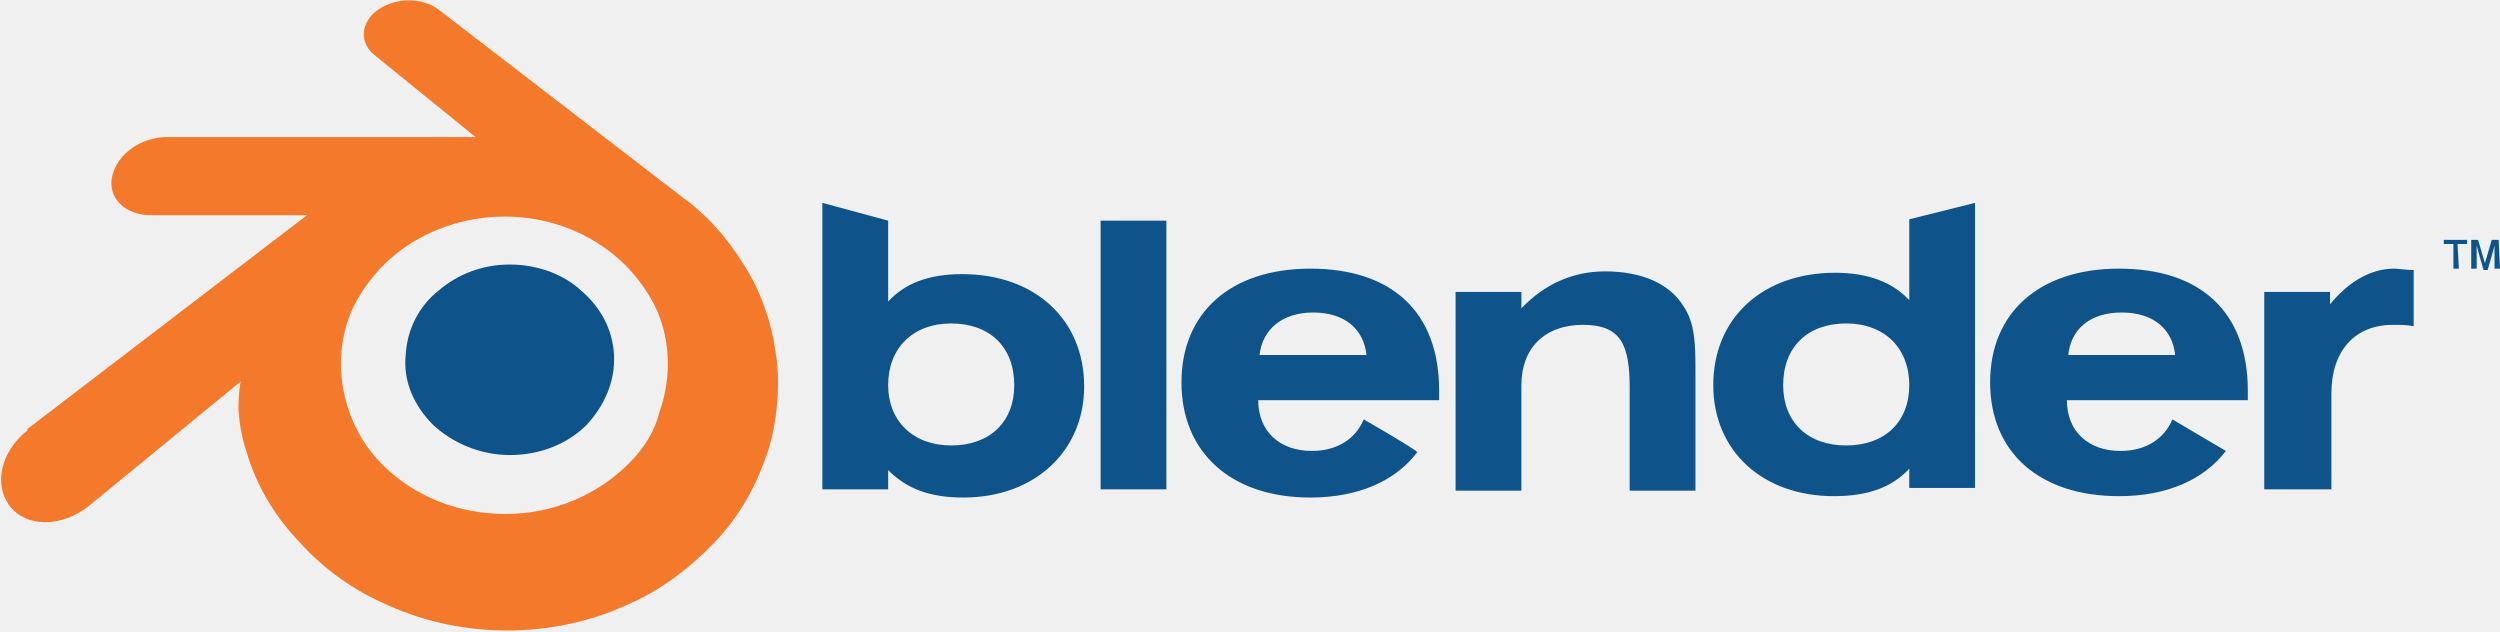
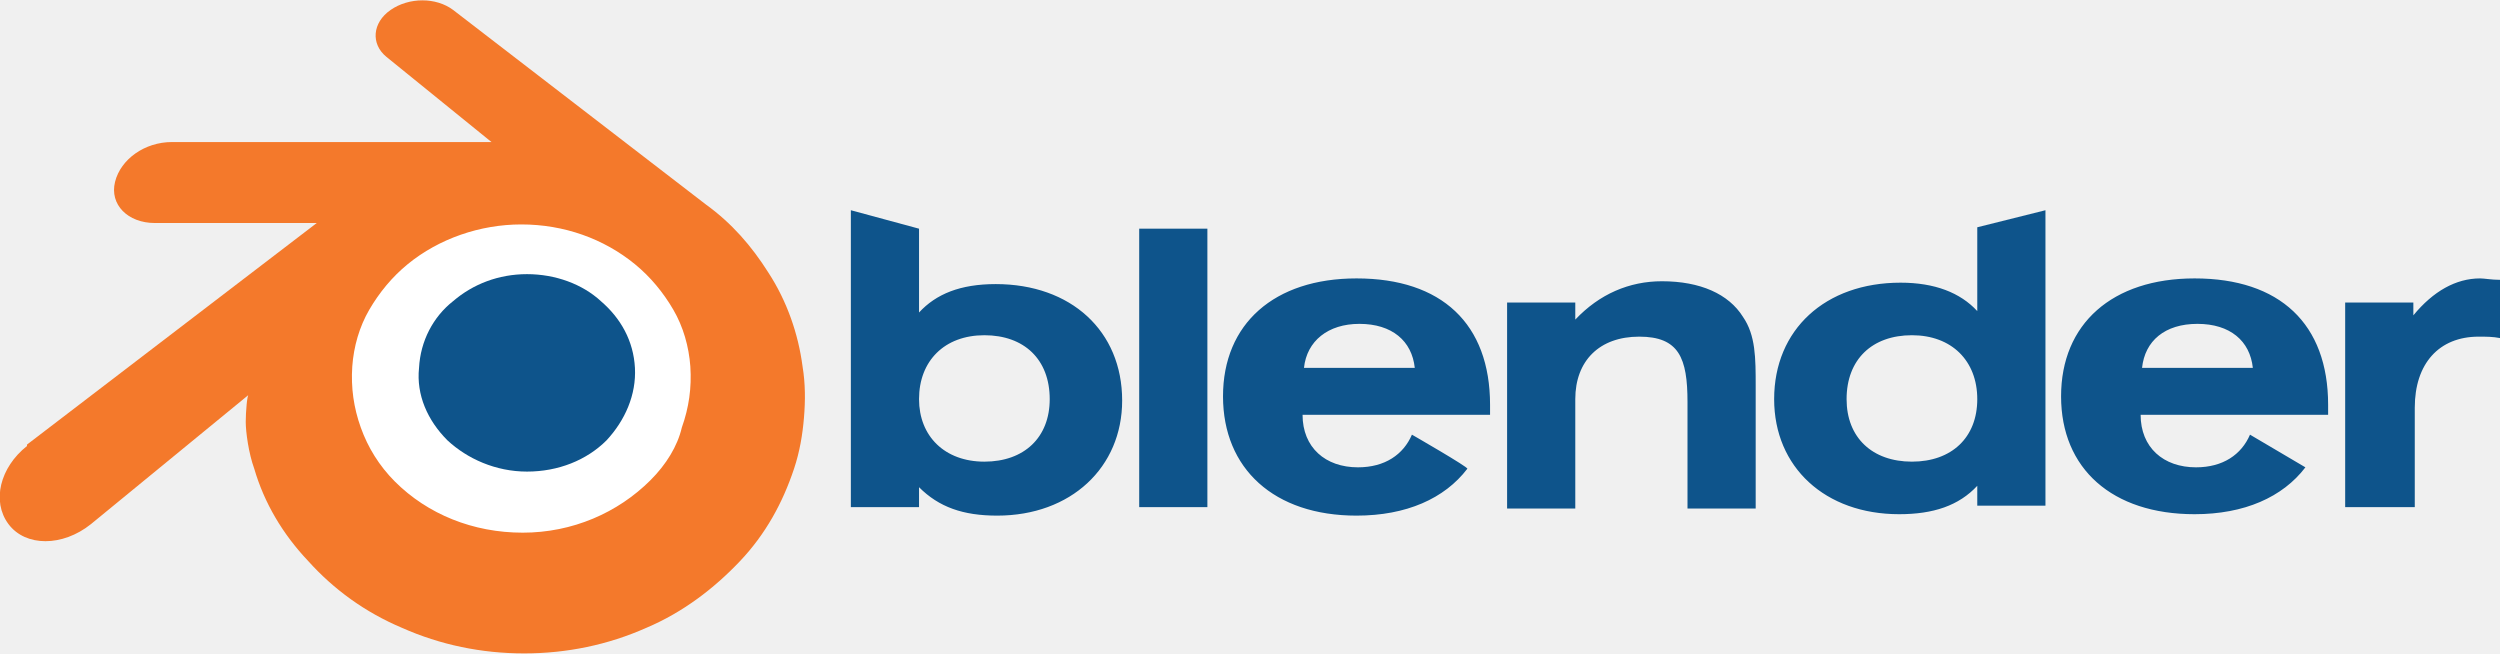
- <svg xmlns="http://www.w3.org/2000/svg" version="1.1" id="Layer_1" x="0px" y="0px" viewBox="0 0 182.4 46.1" style="enable-background:new 0 0 182.4 46.1;" xml:space="preserve">
+ <svg xmlns="http://www.w3.org/2000/svg" version="1.1" id="Layer_1" x="0px" y="0px" viewBox="0 0 176 46" style="enable-background:new 0 0 176 46;" xml:space="preserve">
  <style type="text/css">
- 	.st0{fill:#0E548B;}
- 	.st1{fill:#F4792B;}
+ 	.st0{fill:#FFFFFF;}
+ 	.st1{fill:#0E548B;}
+ 	.st2{fill:#F4792B;}
</style>
-   <path class="st0" d="M29.6,25.9c0.1-1.9,1-3.6,2.4-4.7c1.4-1.2,3.2-1.9,5.2-1.9c2,0,3.9,0.7,5.2,1.9c1.4,1.2,2.3,2.8,2.4,4.7  c0.1,1.9-0.7,3.7-2,5.1c-1.4,1.4-3.4,2.2-5.6,2.2S33,32.3,31.6,31C30.2,29.6,29.4,27.8,29.6,25.9z" />
-   <path class="st1" d="M17.4,29.7c0,0.7,0.2,2.2,0.6,3.3c0.7,2.4,2,4.6,3.8,6.5c1.8,2,4,3.6,6.6,4.7c2.7,1.2,5.6,1.8,8.6,1.8  c3,0,5.9-0.6,8.6-1.8c2.6-1.1,4.8-2.8,6.6-4.7c1.8-1.9,3-4.1,3.8-6.5c0.4-1.2,0.6-2.4,0.7-3.6c0.1-1.2,0.1-2.4-0.1-3.6  c-0.3-2.3-1.1-4.6-2.4-6.6c-1.2-1.9-2.6-3.5-4.4-4.8l0,0L32,0.7c0,0,0,0,0,0c-1.2-0.9-3.1-0.9-4.4,0c-1.3,0.9-1.4,2.4-0.3,3.3l0,0  l7.4,6l-22.5,0h0c-1.9,0-3.6,1.2-4,2.8c-0.4,1.6,0.9,2.9,2.8,2.9l0,0l11.4,0L2,31.3L2,31.4c-1.9,1.5-2.5,3.9-1.3,5.5  c1.2,1.6,3.8,1.6,5.8,0l11.1-9.1C17.5,27.8,17.4,29,17.4,29.7z M45.9,33.8c-2.3,2.3-5.5,3.7-9,3.7c-3.5,0-6.7-1.3-9-3.6  c-1.1-1.1-1.9-2.4-2.4-3.8c-0.5-1.4-0.7-2.8-0.6-4.3c0.1-1.4,0.5-2.8,1.2-4c0.7-1.2,1.6-2.3,2.7-3.2c2.2-1.8,5.1-2.8,8-2.8  c3,0,5.8,1,8,2.8c1.1,0.9,2,2,2.7,3.2c0.7,1.2,1.1,2.6,1.2,4c0.1,1.5-0.1,2.9-0.6,4.3C47.8,31.4,47,32.7,45.9,33.8z" />
-   <path class="st0" d="M150.9,25.9c0.2-1.9,1.6-3.1,3.9-3.1c2.3,0,3.7,1.2,3.9,3.1H150.9z M158.5,30.6c-0.6,1.4-1.9,2.3-3.8,2.3  c-2.3,0-3.9-1.4-3.9-3.7H164v-0.7c0-5.7-3.4-8.9-9.4-8.9c-5.8,0-9.4,3.2-9.4,8.3c0,5.1,3.6,8.3,9.4,8.3c3.5,0,6.2-1.2,7.8-3.3  L158.5,30.6z M91.9,25.9c0.2-1.9,1.7-3.1,3.9-3.1c2.3,0,3.7,1.2,3.9,3.1H91.9z M99.5,30.6c-0.6,1.4-1.9,2.3-3.8,2.3  c-2.3,0-3.9-1.4-3.9-3.7H105v-0.7c0-5.7-3.4-8.9-9.4-8.9c-5.8,0-9.4,3.2-9.4,8.3c0,5.1,3.6,8.4,9.4,8.4c3.5,0,6.2-1.2,7.8-3.3  C103.5,32.9,99.5,30.6,99.5,30.6z M80.3,16.1h4.8v19.6h-4.8V16.1z M106.2,21.3h4.8v1.2c1.7-1.8,3.8-2.7,6.1-2.7  c2.7,0,4.7,0.9,5.7,2.5c0.9,1.3,0.9,2.9,0.9,4.9v8.6h-4.8v-7.5c0-3.1-0.6-4.6-3.4-4.6c-2.8,0-4.5,1.7-4.5,4.4v7.7h-4.8L106.2,21.3  L106.2,21.3z M139.3,28.1c0,2.7-1.8,4.4-4.6,4.4c-2.8,0-4.6-1.7-4.6-4.4c0-2.8,1.8-4.5,4.6-4.5C137.5,23.6,139.3,25.4,139.3,28.1z   M139.3,21.9c-1.2-1.3-3-2-5.4-2c-5.3,0-8.9,3.3-8.9,8.2c0,4.8,3.6,8.1,8.8,8.1c2.4,0,4.2-0.6,5.5-2v1.4h4.8V14.8l-4.8,1.2  C139.3,16.1,139.3,21.9,139.3,21.9z M69.4,23.6c2.8,0,4.6,1.7,4.6,4.5c0,2.7-1.8,4.4-4.6,4.4c-2.8,0-4.6-1.8-4.6-4.4  C64.8,25.4,66.6,23.6,69.4,23.6z M64.8,16.1L60,14.8v20.9h4.8v-1.4c1.4,1.4,3.1,2,5.5,2c5.2,0,8.8-3.4,8.8-8.1  c0-4.9-3.6-8.2-8.9-8.2c-2.5,0-4.2,0.7-5.4,2C64.8,21.9,64.8,16.1,64.8,16.1z M165.2,35.7V21.3h4.8v0.9c1.4-1.7,3-2.6,4.7-2.6  c0.3,0,0.8,0.1,1.4,0.1v4.1c-0.5-0.1-1-0.1-1.5-0.1c-2.8,0-4.5,1.9-4.5,5v7H165.2z M182.4,19.6H182l0-1.3l0-0.4l-0.1,0.4l-0.4,1.4  h-0.3l-0.4-1.4l-0.1-0.4l0,0.4l0,1.3h-0.4v-2.1h0.5l0.5,1.7l0.5-1.7h0.5L182.4,19.6L182.4,19.6z M179.4,19.6h-0.4v-1.8h-0.7v-0.3  h1.7v0.3h-0.7L179.4,19.6L179.4,19.6z" />
+   <path class="st0" d="M24.1,26.1c0.2-3.2,1.7-6,4-7.8c2.3-2,5.3-3.2,8.6-3.2c3.3,0,6.5,1.2,8.6,3.2c2.3,2,3.8,4.6,4,7.8  s-1.2,6.1-3.3,8.5c-2.3,2.3-5.6,3.7-9.3,3.7s-7-1.5-9.3-3.7C25.1,32.2,23.8,29.2,24.1,26.1z" />
+   <path class="st1" d="M29.5,25.9c0.1-1.9,1-3.6,2.4-4.7c1.4-1.2,3.2-1.9,5.2-1.9s3.9,0.7,5.2,1.9c1.4,1.2,2.3,2.8,2.4,4.7  c0.1,1.9-0.7,3.7-2,5.1c-1.4,1.4-3.4,2.2-5.6,2.2s-4.2-0.9-5.6-2.2C30.1,29.6,29.3,27.8,29.5,25.9z" />
+   <path class="st2" d="M17.3,29.7c0,0.7,0.2,2.2,0.6,3.3c0.7,2.4,2,4.6,3.8,6.5c1.8,2,4,3.6,6.6,4.7c2.7,1.2,5.6,1.8,8.6,1.8  s5.9-0.6,8.6-1.8c2.6-1.1,4.8-2.8,6.6-4.7s3-4.1,3.8-6.5c0.4-1.2,0.6-2.4,0.7-3.6c0.1-1.2,0.1-2.4-0.1-3.6c-0.3-2.3-1.1-4.6-2.4-6.6  c-1.2-1.9-2.6-3.5-4.4-4.8l0,0L31.9,0.7l0,0c-1.2-0.9-3.1-0.9-4.4,0S26.1,3.1,27.2,4l0,0l7.4,6H12.1l0,0c-1.9,0-3.6,1.2-4,2.8  c-0.4,1.6,0.9,2.9,2.8,2.9l0,0h11.4L1.9,31.3v0.1c-1.9,1.5-2.5,3.9-1.3,5.5c1.2,1.6,3.8,1.6,5.8,0l11.1-9.1  C17.4,27.8,17.3,29,17.3,29.7z M45.8,33.8c-2.3,2.3-5.5,3.7-9,3.7s-6.7-1.3-9-3.6c-1.1-1.1-1.9-2.4-2.4-3.8s-0.7-2.8-0.6-4.3  c0.1-1.4,0.5-2.8,1.2-4s1.6-2.3,2.7-3.2c2.2-1.8,5.1-2.8,8-2.8c3,0,5.8,1,8,2.8c1.1,0.9,2,2,2.7,3.2s1.1,2.6,1.2,4  c0.1,1.5-0.1,2.9-0.6,4.3C47.7,31.4,46.9,32.7,45.8,33.8z" />
+   <path class="st1" d="M150.8,25.9c0.2-1.9,1.6-3.1,3.9-3.1c2.3,0,3.7,1.2,3.9,3.1H150.8z M158.4,30.6c-0.6,1.4-1.9,2.3-3.8,2.3  c-2.3,0-3.9-1.4-3.9-3.7h13.2v-0.7c0-5.7-3.4-8.9-9.4-8.9c-5.8,0-9.4,3.2-9.4,8.3s3.6,8.3,9.4,8.3c3.5,0,6.2-1.2,7.8-3.3L158.4,30.6  z M91.8,25.9c0.2-1.9,1.7-3.1,3.9-3.1c2.3,0,3.7,1.2,3.9,3.1H91.8z M99.4,30.6c-0.6,1.4-1.9,2.3-3.8,2.3c-2.3,0-3.9-1.4-3.9-3.7  h13.2v-0.7c0-5.7-3.4-8.9-9.4-8.9c-5.8,0-9.4,3.2-9.4,8.3s3.6,8.4,9.4,8.4c3.5,0,6.2-1.2,7.8-3.3C103.4,32.9,99.4,30.6,99.4,30.6z   M80.2,16.1H85v19.6h-4.8V16.1z M106.1,21.3h4.8v1.2c1.7-1.8,3.8-2.7,6.1-2.7c2.7,0,4.7,0.9,5.7,2.5c0.9,1.3,0.9,2.9,0.9,4.9v8.6  h-4.8v-7.5c0-3.1-0.6-4.6-3.4-4.6s-4.5,1.7-4.5,4.4v7.7h-4.8L106.1,21.3L106.1,21.3z M139.2,28.1c0,2.7-1.8,4.4-4.6,4.4  s-4.6-1.7-4.6-4.4c0-2.8,1.8-4.5,4.6-4.5S139.2,25.4,139.2,28.1z M139.2,21.9c-1.2-1.3-3-2-5.4-2c-5.3,0-8.9,3.3-8.9,8.2  c0,4.8,3.6,8.1,8.8,8.1c2.4,0,4.2-0.6,5.5-2v1.4h4.8V14.8l-4.8,1.2C139.2,16.1,139.2,21.9,139.2,21.9z M69.3,23.6  c2.8,0,4.6,1.7,4.6,4.5c0,2.7-1.8,4.4-4.6,4.4c-2.8,0-4.6-1.8-4.6-4.4C64.7,25.4,66.5,23.6,69.3,23.6z M64.7,16.1l-4.8-1.3v20.9h4.8  v-1.4c1.4,1.4,3.1,2,5.5,2c5.2,0,8.8-3.4,8.8-8.1c0-4.9-3.6-8.2-8.9-8.2c-2.5,0-4.2,0.7-5.4,2C64.7,21.9,64.7,16.1,64.7,16.1z   M165.1,35.7V21.3h4.8v0.9c1.4-1.7,3-2.6,4.7-2.6c0.3,0,0.8,0.1,1.4,0.1v4.1c-0.5-0.1-1-0.1-1.5-0.1c-2.8,0-4.5,1.9-4.5,5v7  C170,35.7,165.1,35.7,165.1,35.7z" />
</svg>
